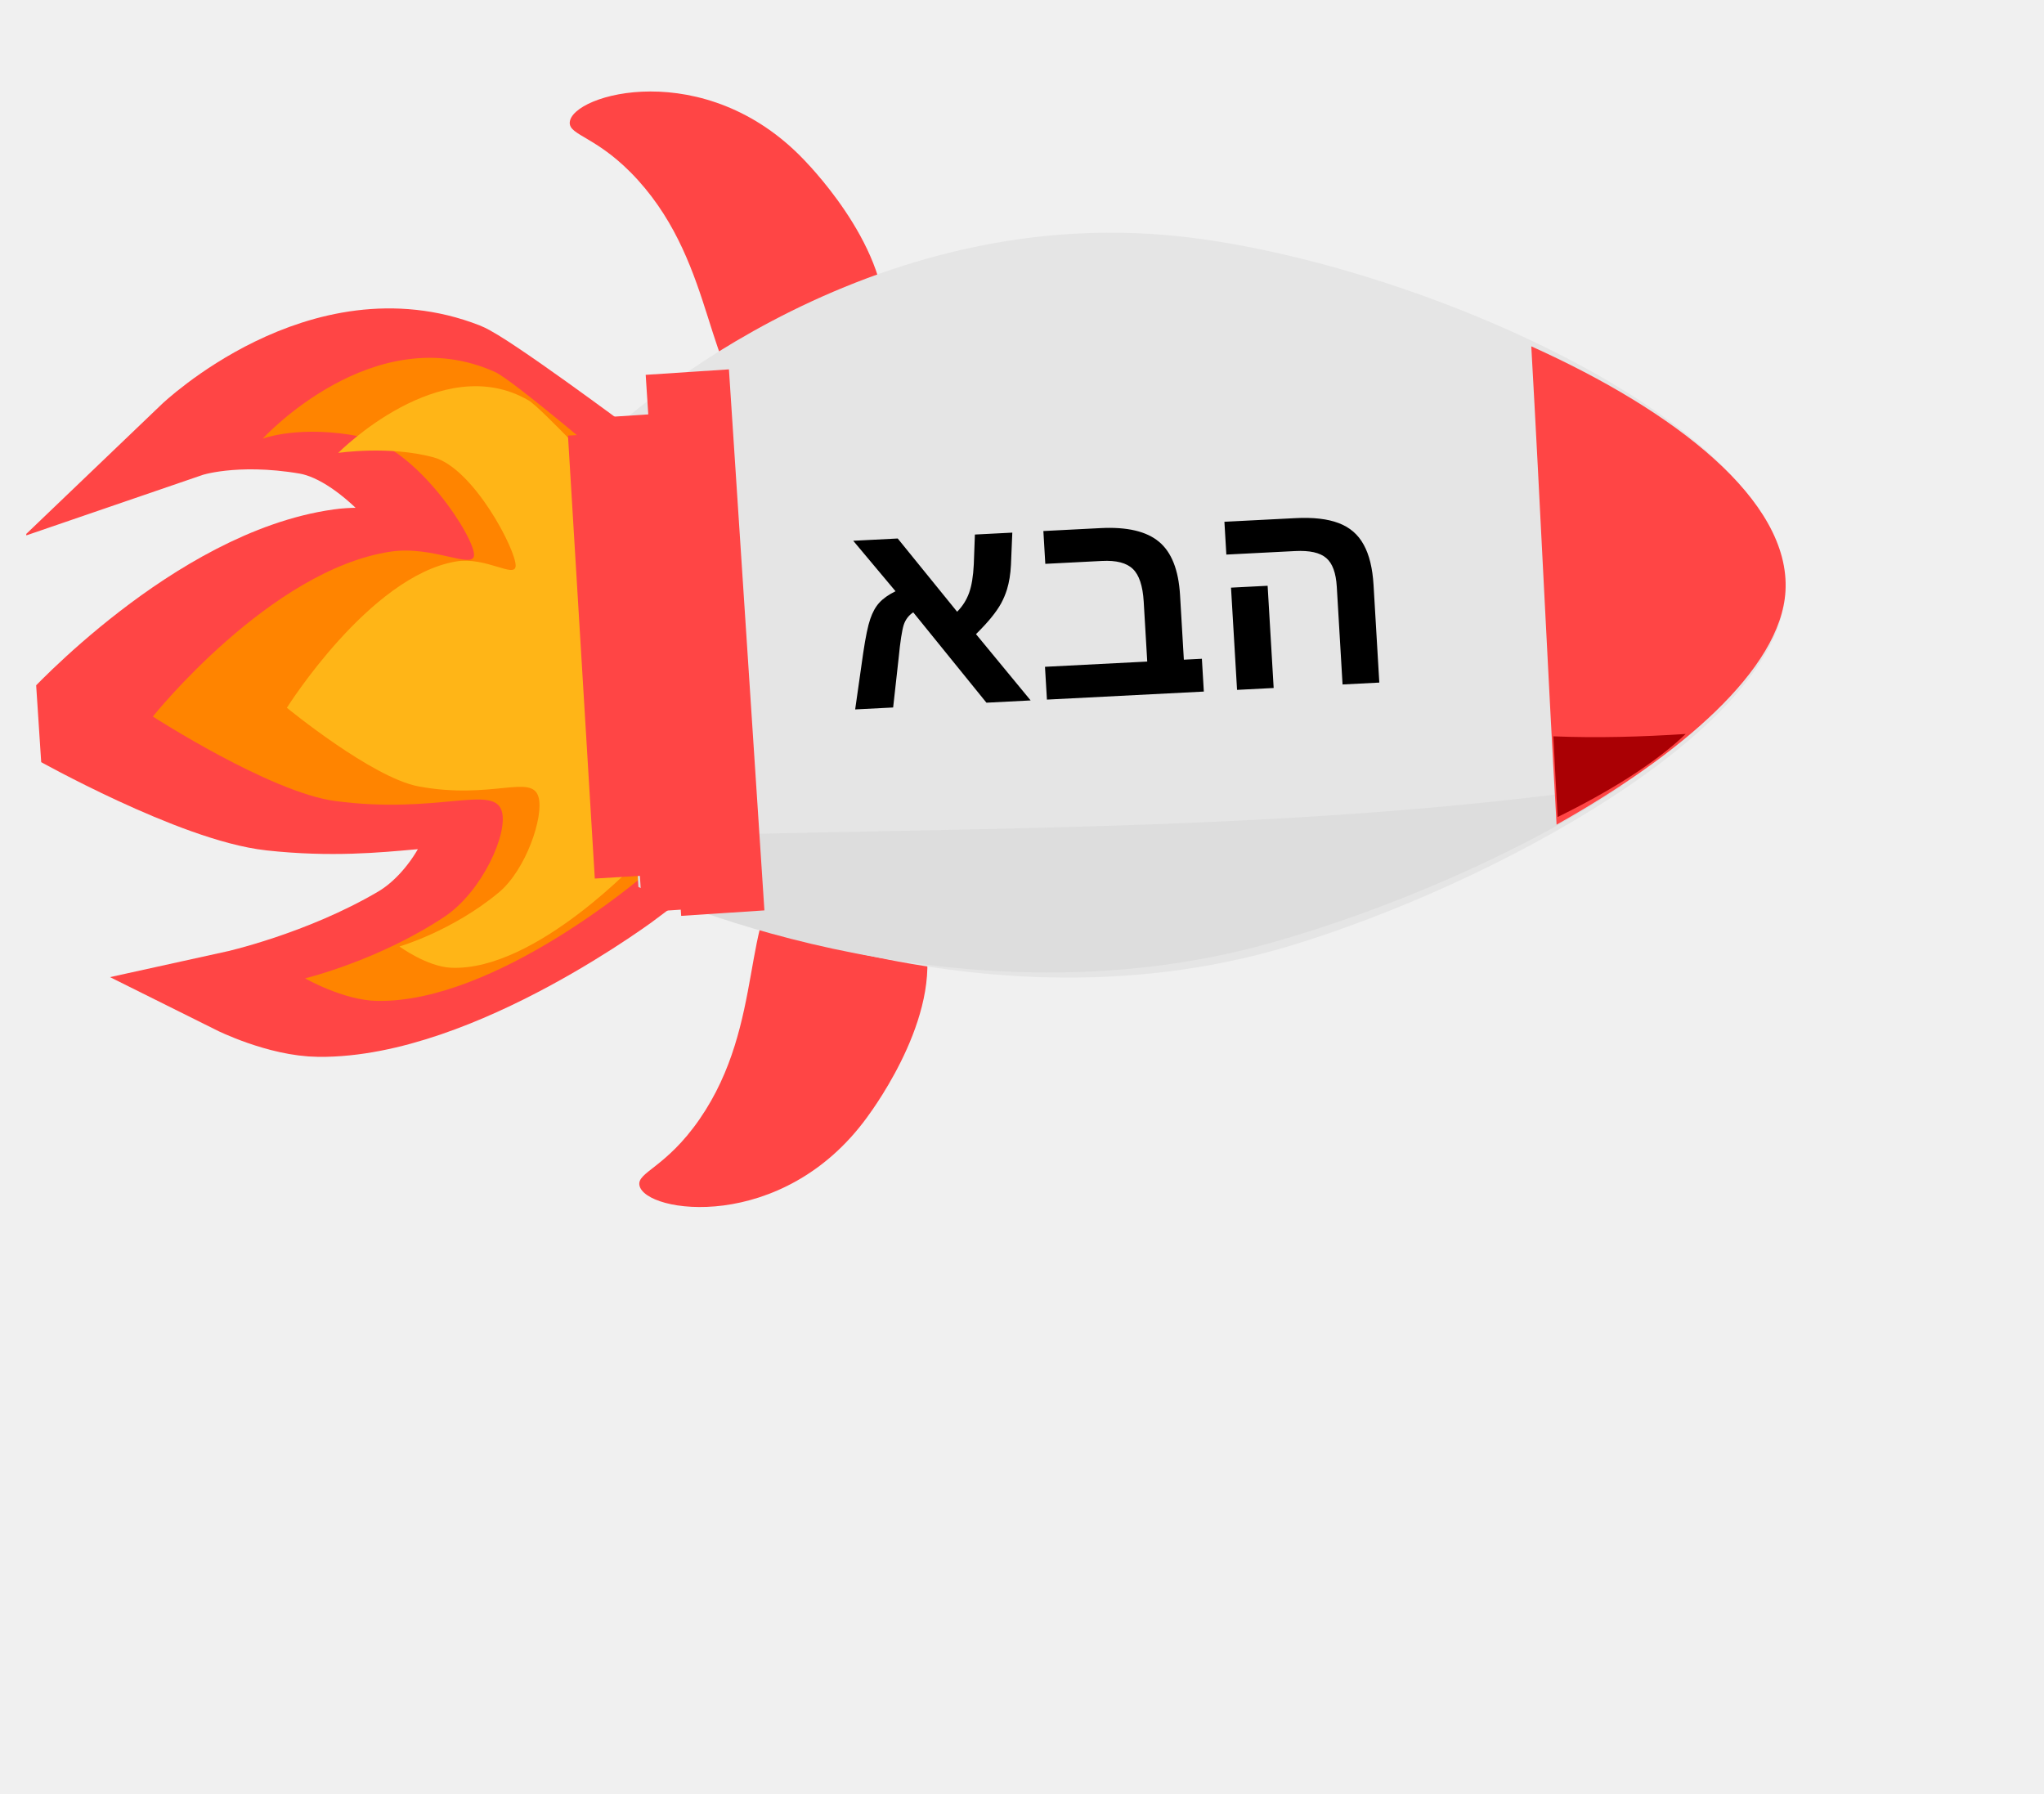
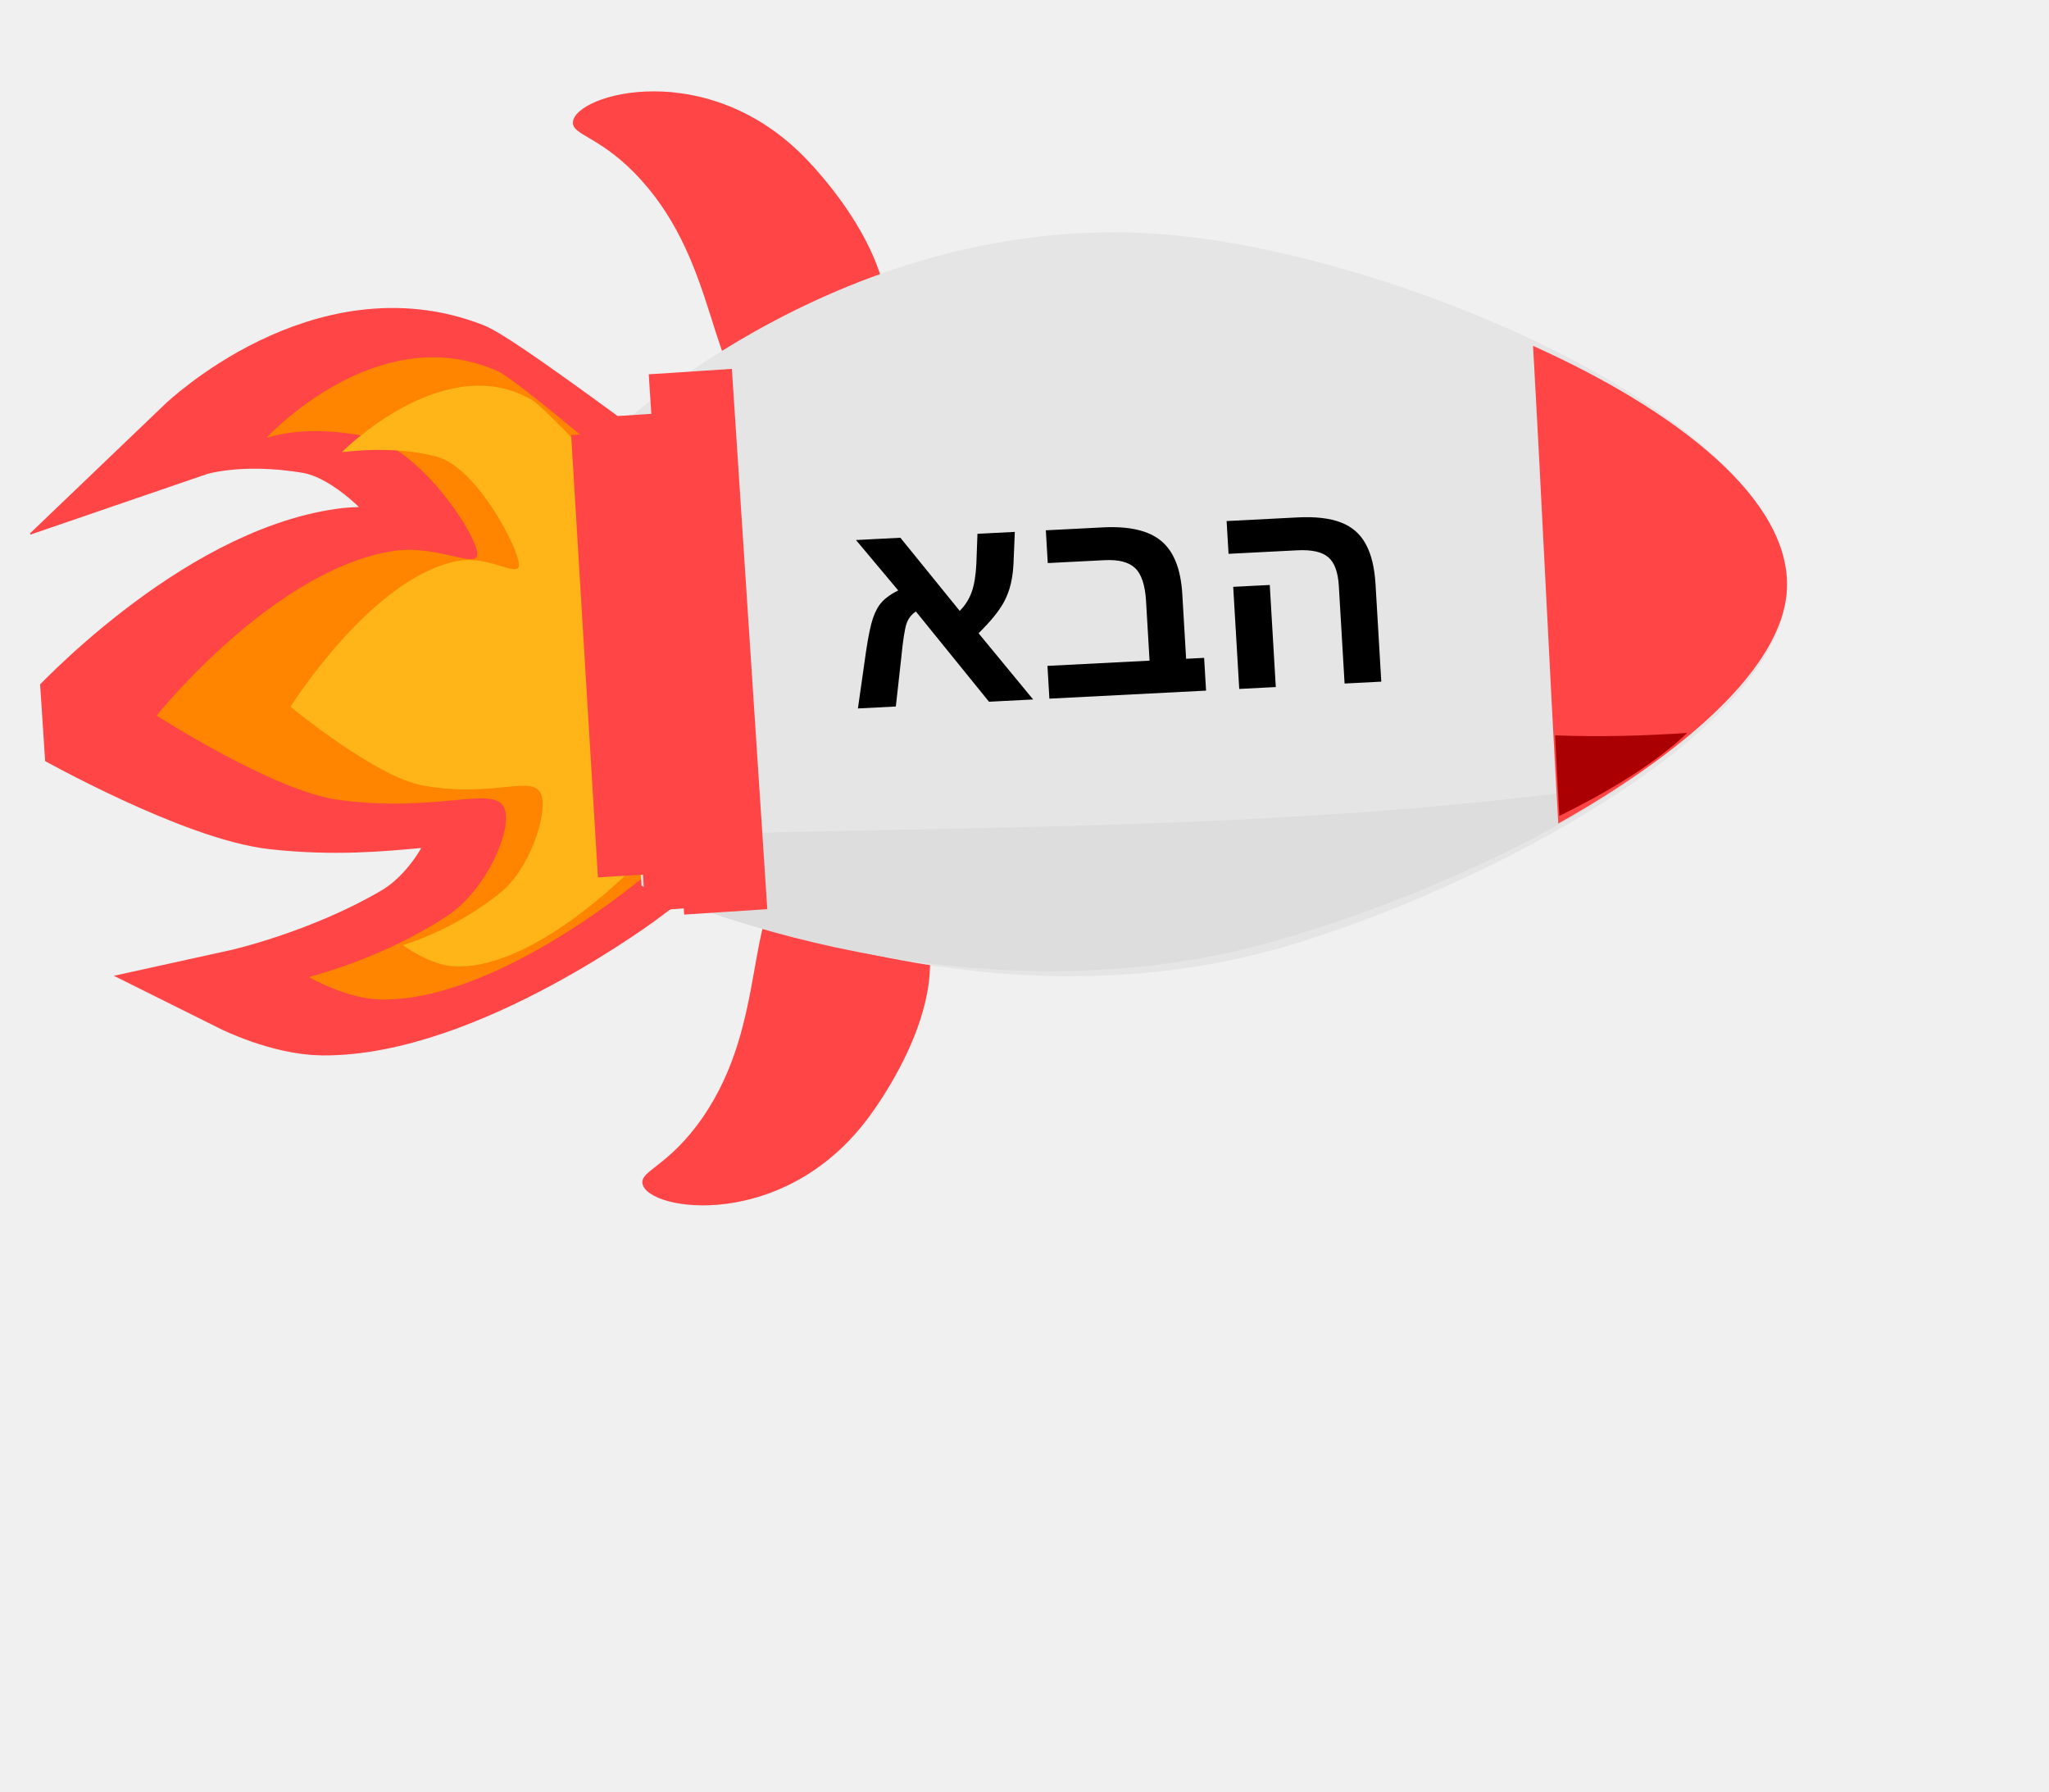
- <svg xmlns="http://www.w3.org/2000/svg" width="147" height="129" viewBox="0 0 147 129" fill="none">
+ <svg xmlns="http://www.w3.org/2000/svg" width="143" height="125" viewBox="0 0 147 129" fill="none">
  <g clip-path="url(#clip0_11_2872)">
    <path d="M63.547 24.283C64.524 18.534 58.558 12.265 57.844 11.515C50.708 4.015 41.099 6.756 40.975 8.802C40.917 9.771 43.034 9.803 45.887 12.959C51.523 19.189 50.7 27.284 54.614 29.726C57.876 31.76 62.775 28.835 63.547 24.287L63.547 24.283Z" fill="#FF4545" />
    <path d="M66.344 66.943C68.063 72.516 62.967 79.51 62.357 80.347C56.262 88.715 46.377 87.252 45.987 85.239C45.803 84.286 47.898 83.978 50.314 80.476C55.088 73.564 53.215 65.645 56.777 62.714C59.746 60.271 64.985 62.531 66.344 66.94L66.344 66.943Z" fill="#FF4545" />
    <path d="M43.842 31.144C43.842 31.144 61.253 14.348 85.046 17.02C102.05 18.927 129.009 30.765 128.385 42.66C127.868 52.484 107.384 63.589 92.798 68.009C68.887 75.256 45.769 62.997 45.769 62.997L43.842 31.144Z" fill="#E5E5E5" />
    <path d="M43.441 33.132C43.441 33.132 34.897 26.778 33.403 26.193C23.146 22.193 13.633 31.302 13.633 31.302C13.633 31.302 16.814 30.211 22.042 31.097C26.757 31.895 31.617 38.577 31.479 39.833C31.366 40.866 27.96 39.108 24.409 39.605C14.174 41.032 4.126 52.023 4.126 52.023C4.126 52.023 14.029 57.574 19.499 58.171C28.127 59.116 32.927 56.83 33.642 58.777C34.229 60.37 31.969 64.784 28.724 66.696C23.116 69.997 16.858 71.372 16.858 71.372C16.858 71.372 20.067 72.971 22.933 72.999C32.965 73.09 45.63 63.511 45.63 63.511L43.441 33.138L43.441 33.132Z" fill="#FF4545" stroke="#FF4545" stroke-width="6" stroke-miterlimit="10" />
    <path d="M44.18 33.55C44.18 33.55 36.885 27.333 35.614 26.756C26.883 22.805 18.891 31.545 18.891 31.545C18.891 31.545 21.58 30.514 26.019 31.414C30.023 32.224 34.195 38.728 34.09 39.945C34.003 40.944 31.103 39.217 28.094 39.668C19.427 40.966 10.993 51.526 10.993 51.526C10.993 51.526 19.435 56.975 24.078 57.597C31.401 58.581 35.453 56.407 36.076 58.296C36.587 59.844 34.705 64.097 31.968 65.921C27.237 69.069 21.943 70.353 21.943 70.353C21.943 70.353 24.675 71.926 27.107 71.976C35.614 72.142 46.279 62.97 46.279 62.97L44.182 33.556L44.18 33.55Z" fill="#FF8400" />
    <path d="M44.255 35.047C44.255 35.047 38.939 29.332 38.018 28.795C31.697 25.111 24.323 32.569 24.323 32.569C24.323 32.569 27.981 32.022 31.181 32.888C34.067 33.67 37.145 39.608 37.084 40.704C37.035 41.609 34.928 40.007 32.772 40.38C26.561 41.448 20.632 50.897 20.632 50.897C20.632 50.897 26.764 55.929 30.105 56.551C35.378 57.529 38.263 55.613 38.733 57.329C39.118 58.735 37.819 62.56 35.874 64.176C32.515 66.968 28.726 68.061 28.726 68.061C28.726 68.061 30.708 69.518 32.456 69.591C38.569 69.847 46.119 61.679 46.119 61.679L44.253 35.044L44.255 35.047Z" fill="#FFB517" />
    <path d="M91.276 67.838C99.457 65.556 109.569 61.306 116.729 56.475C114.582 56.787 112.433 57.074 110.28 57.323C96.965 58.879 83.565 59.341 70.169 59.636C62.012 59.815 53.85 59.931 45.698 60.186L45.913 63.781C45.913 63.781 68.15 74.288 91.273 67.839L91.276 67.838Z" fill="#DDDDDD" />
    <path d="M49.812 32.596L44.087 32.972" stroke="#FF4545" stroke-width="6" stroke-miterlimit="10" />
    <path d="M50.189 38.334L44.18 38.728" stroke="#FF4545" stroke-width="6" stroke-miterlimit="10" />
    <path d="M51.169 45.313L44.924 45.723" stroke="#FF4545" stroke-width="6" stroke-miterlimit="10" />
    <path d="M51.515 50.592L45.297 51.41" stroke="#FF4545" stroke-width="6" stroke-miterlimit="10" />
    <path d="M51.909 56.595L45.663 57.004" stroke="#FF4545" stroke-width="6" stroke-miterlimit="10" />
    <path d="M52.24 62.192L45.995 62.602" stroke="#FF4545" stroke-width="6" stroke-miterlimit="10" />
    <path d="M49.43 26.758L51.981 65.663" stroke="#FF4545" stroke-width="6" stroke-miterlimit="10" />
    <path d="M43.842 31.144L45.771 62.997" stroke="#FF4545" stroke-width="6" stroke-miterlimit="10" />
    <path d="M111.946 59.303C120.794 54.326 128.082 48.162 128.408 42.503C128.782 35.977 120.438 29.547 110.127 24.905C110.774 36.371 111.288 47.838 111.946 59.303Z" fill="#FF4545" />
    <path d="M111.716 52.95C111.813 54.883 111.913 56.819 112.021 58.752C115.727 56.934 119.054 54.871 121.231 52.78C118.062 52.987 114.886 53.078 111.714 52.95L111.716 52.95Z" fill="#AA0004" />
    <path d="M64.629 47.315L64.233 50.875L61.502 51.015L62.083 46.937C62.251 45.807 62.419 45 62.586 44.515C62.752 44.024 62.971 43.632 63.24 43.338C63.516 43.037 63.904 42.763 64.404 42.516L61.363 38.887L64.562 38.723L68.835 43.99C69.223 43.599 69.509 43.147 69.694 42.636C69.879 42.124 69.992 41.441 70.033 40.585L70.112 38.439L72.803 38.301L72.706 40.624C72.673 41.284 72.577 41.872 72.419 42.389C72.309 42.74 72.169 43.073 71.998 43.388C71.827 43.697 71.599 44.028 71.313 44.382C71.034 44.728 70.66 45.135 70.192 45.602L74.122 50.368L70.943 50.531L65.678 44.034C65.345 44.254 65.115 44.559 64.989 44.95C64.928 45.148 64.868 45.445 64.806 45.839C64.745 46.233 64.686 46.725 64.629 47.315ZM86.437 47.372L86.577 49.731L75.293 50.309L75.153 47.95L82.507 47.573L82.253 43.264C82.185 42.127 81.924 41.342 81.468 40.909C81.018 40.475 80.28 40.285 79.253 40.338L75.176 40.546L75.037 38.187L79.152 37.976C81.051 37.879 82.45 38.205 83.348 38.955C84.253 39.703 84.759 40.981 84.866 42.788L85.14 47.438L86.437 47.372ZM98.783 42.076L99.197 49.085L96.554 49.22L96.139 42.191C96.08 41.197 95.828 40.509 95.381 40.128C94.934 39.74 94.188 39.573 93.141 39.627L88.196 39.88L88.057 37.521L93.167 37.259C94.448 37.193 95.486 37.313 96.28 37.618C97.08 37.922 97.678 38.439 98.073 39.169C98.475 39.891 98.711 40.86 98.783 42.076ZM91.165 42.123L91.599 49.474L88.966 49.609L88.532 42.258L91.165 42.123Z" fill="black" />
  </g>
  <defs>
    <clipPath id="clip0_11_2872">
      <rect width="174.826" height="146.968" fill="white" transform="translate(146.653) rotate(86.2486)" />
    </clipPath>
  </defs>
</svg>
